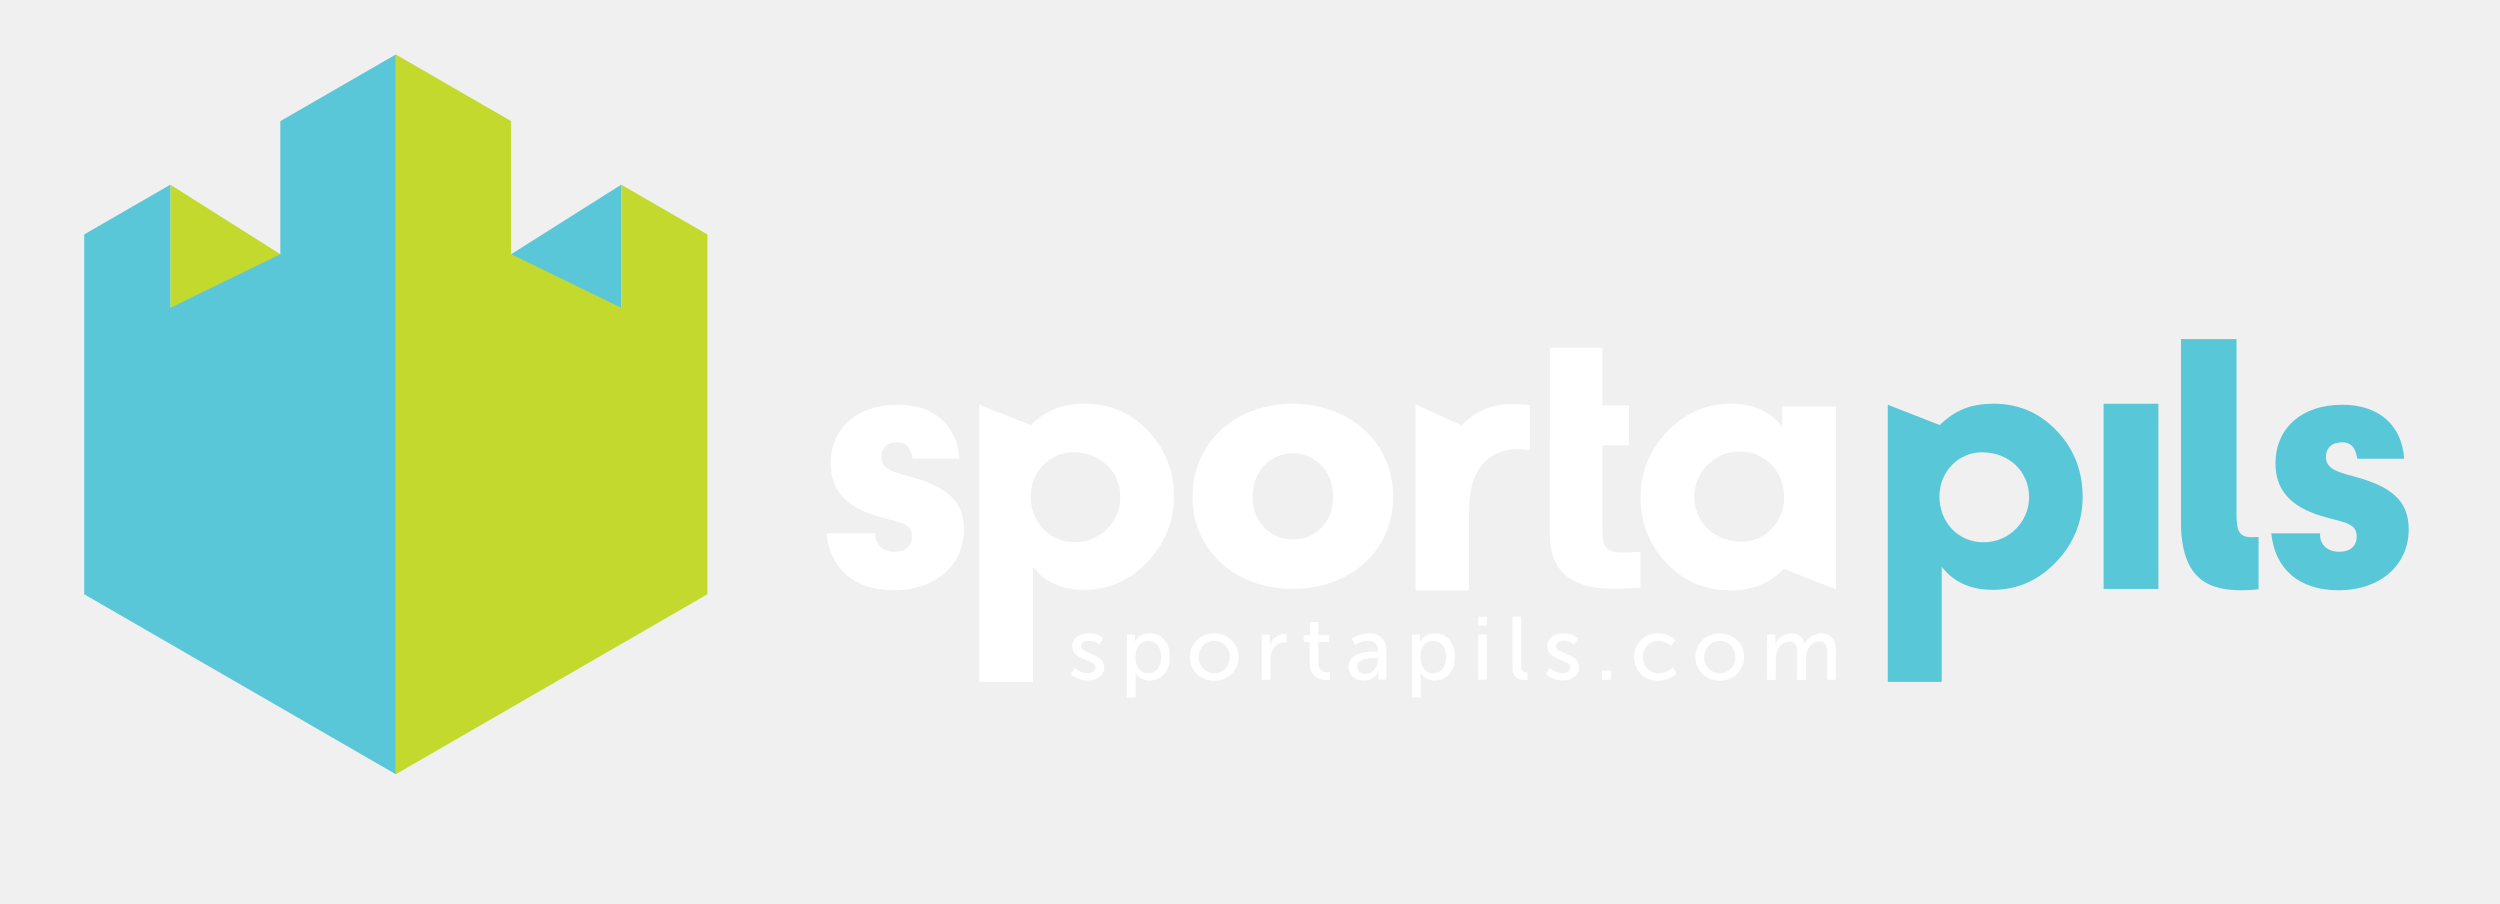
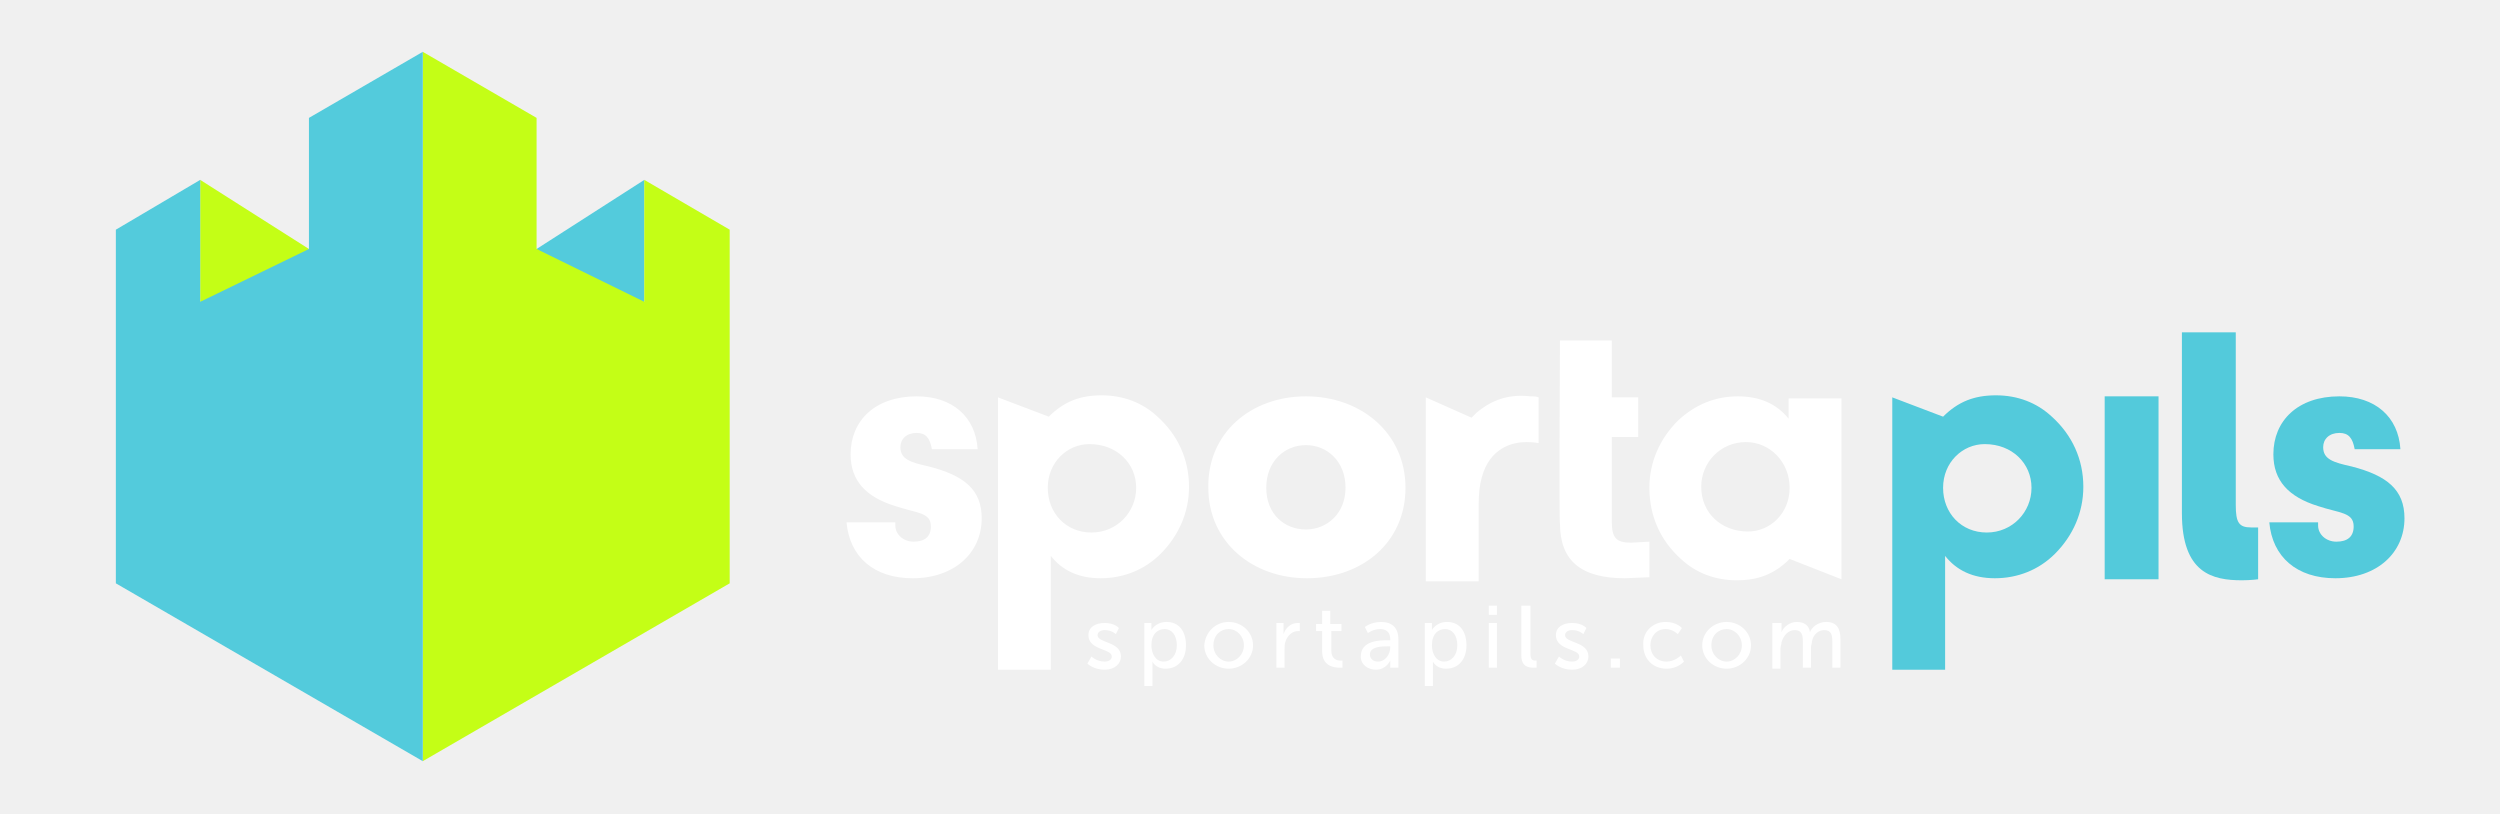
- <svg xmlns="http://www.w3.org/2000/svg" version="1.1" id="Layer_1" x="0" y="0" width="250" viewBox="0 0 242.31 87.54" xml:space="preserve">
-   <style>.st0{fill:#fff}.st1{fill:#58c7d8}.st2{fill:#5ac7d8}.st3{fill:#c4d92d}</style>
-   <path class="st0" d="M125.27 39.13c5.43 0 9.76 3.63 9.76 9.02 0 5.36-4.33 8.93-9.72 8.93-5.4 0-9.72-3.56-9.72-8.93-.01-5.39 4.32-9.02 9.68-9.02zm.04 13.16c2.1 0 3.9-1.57 3.9-4.13 0-2.6-1.8-4.23-3.9-4.23-2.1 0-3.9 1.63-3.9 4.23 0 2.56 1.8 4.13 3.9 4.13z" />
-   <path class="st1" d="M203.89 39.13h5.31v17.95h-5.31V39.13zM211.4 32.87h5.37v16.97c0 1.66.28 2.23 1.49 2.23.34 0 .65-.03.65-.03v5.07s-.75.1-1.62.1c-2.86 0-5.9-.74-5.9-6.59V32.87z" />
-   <path class="st0" d="M99.93 41.2c1.54-1.51 3.12-2.07 5.23-2.07 2.14 0 3.98.69 5.53 2.07 2.04 1.81 3.09 4.18 3.09 6.95 0 2.53-.99 4.8-2.83 6.58-1.65 1.62-3.65 2.44-5.89 2.44-2.24 0-3.85-.82-4.94-2.24v11.16H94.9V39.23l5.03 1.97m4.08 2.64c-2.24 0-4.11 1.84-4.11 4.28 0 2.53 1.84 4.44 4.28 4.44 2.47 0 4.41-2 4.41-4.37-.01-2.48-1.91-4.35-4.58-4.35" />
-   <path class="st1" d="M188.01 41.2c1.54-1.51 3.12-2.07 5.23-2.07 2.14 0 3.98.69 5.53 2.07 2.04 1.81 3.09 4.18 3.09 6.95 0 2.53-.99 4.8-2.83 6.58-1.65 1.62-3.65 2.44-5.89 2.44-2.24 0-3.85-.82-4.94-2.24v11.16h-5.23V39.23l5.04 1.97m4.08 2.64c-2.24 0-4.11 1.84-4.11 4.28 0 2.53 1.84 4.44 4.28 4.44 2.47 0 4.41-2 4.41-4.37-.01-2.48-1.92-4.35-4.58-4.35" />
-   <path class="st0" d="M150.23 33.71h5.09v5.58h2.57v3.87h-2.57v8.3c0 1.58.36 2.1 1.94 2.1.03 0 1.72-.07 1.75-.07v3.49c-.29 0-2.18.1-2.44.1-4.33 0-6.36-1.68-6.36-5.39-.01-.19.02-17.98.02-17.98M147.61 39.2h-.16c-2.63-.25-4.24.65-5.3 1.57v-.06.06c-.18.16-.34.31-.49.46l-4.46-2.03v18.02h5.18V49.7c0-1.08.1-1.97.3-2.7.83-2.97 3.06-3.47 4.43-3.47.7 0 1.17.12 1.17.12v-4.37a2.79 2.79 0 00-.67-.08zM172.9 55.14c-1.55 1.52-3.13 2.08-5.24 2.08-2.15 0-3.99-.69-5.55-2.08-2.04-1.82-3.1-4.19-3.1-6.97 0-2.54.99-4.82 2.84-6.6 1.65-1.62 3.66-2.44 5.91-2.44 2.15 0 3.8.72 4.98 2.24V39.4h5.21v17.72l-5.05-1.98zm-4.09-2.64c2.24 0 4.12-1.85 4.12-4.29 0-2.54-1.88-4.45-4.32-4.45-2.47 0-4.39 2.01-4.39 4.39 0 2.47 1.92 4.35 4.59 4.35M84.84 51.7v.16c0 .95.76 1.62 1.84 1.62s1.71-.54 1.71-1.49c0-1.39-1.37-1.33-3.49-2-2.95-.92-4.38-2.51-4.38-5.08 0-3.33 2.44-5.68 6.5-5.68 3.52 0 5.77 2 5.97 5.23h-4.54c-.19-1.11-.6-1.59-1.49-1.59-.98 0-1.55.57-1.55 1.4 0 1.17 1.05 1.46 2.79 1.93 3.49.95 5.23 2.28 5.23 5.11 0 3.42-2.7 5.9-6.82 5.9-3.81 0-6.15-2.06-6.5-5.52h4.73z" />
-   <path class="st1" d="M224.87 51.7v.16c0 .95.76 1.62 1.84 1.62s1.71-.54 1.71-1.49c0-1.39-1.37-1.33-3.49-2-2.95-.92-4.38-2.51-4.38-5.08 0-3.33 2.44-5.68 6.5-5.68 3.52 0 5.77 2 5.97 5.23h-4.54c-.19-1.11-.6-1.59-1.49-1.59-.98 0-1.55.57-1.55 1.4 0 1.17 1.05 1.46 2.79 1.93 3.49.95 5.23 2.28 5.23 5.11 0 3.42-2.7 5.9-6.82 5.9-3.81 0-6.15-2.06-6.5-5.52h4.73z" />
-   <path class="st0" d="M104.19 64.74s.49.51 1.26.51c.36 0 .73-.19.73-.55 0-.81-2.25-.64-2.25-2.07 0-.8.71-1.25 1.58-1.25.96 0 1.41.48 1.41.48l-.34.63s-.39-.39-1.08-.39c-.36 0-.72.16-.72.54 0 .79 2.25.61 2.25 2.05 0 .73-.62 1.27-1.58 1.27-1.07 0-1.66-.64-1.66-.64l.4-.58zM109.23 61.5h.77v.37c0 .17-.02.32-.02.32h.02s.37-.8 1.47-.8c1.18 0 1.92.94 1.92 2.29 0 1.39-.84 2.29-1.98 2.29-.96 0-1.34-.72-1.34-.72h-.02s.02.16.02.38v1.97h-.84v-6.1zm2.06 3.76c.69 0 1.26-.57 1.26-1.57 0-.95-.51-1.57-1.24-1.57-.66 0-1.26.46-1.26 1.58 0 .78.43 1.56 1.24 1.56zM117.69 61.39c1.31 0 2.36.96 2.36 2.29s-1.06 2.3-2.36 2.3c-1.31 0-2.36-.97-2.36-2.3 0-1.33 1.06-2.29 2.36-2.29zm0 3.87c.83 0 1.51-.66 1.51-1.58 0-.91-.68-1.56-1.51-1.56-.82 0-1.51.65-1.51 1.56.01.92.69 1.58 1.51 1.58zM122.28 61.5h.81v.76c0 .18-.02.33-.02.33h.02c.2-.64.71-1.14 1.39-1.14.11 0 .22.02.22.02v.83s-.11-.03-.24-.03c-.54 0-1.03.38-1.23 1.03-.08.25-.1.52-.1.79v1.79h-.84V61.5zM126.93 62.23h-.57v-.68h.6v-1.26h.81v1.26h1.06v.68h-1.06v1.95c0 .87.61.99.94.99.12 0 .2-.02.2-.02v.74s-.12.02-.29.02c-.56 0-1.68-.17-1.68-1.64v-2.04zM133.35 63.14h.19v-.08c0-.72-.41-.96-.96-.96-.68 0-1.22.42-1.22.42l-.35-.61s.63-.52 1.64-.52c1.11 0 1.73.61 1.73 1.71v2.77h-.78v-.42c0-.2.02-.35.02-.35h-.02s-.35.87-1.4.87c-.75 0-1.49-.46-1.49-1.33 0-1.44 1.9-1.5 2.64-1.5zm-.97 2.17c.71 0 1.17-.74 1.17-1.39v-.14h-.22c-.63 0-1.78.04-1.78.83.01.35.28.7.83.7zM136.86 61.5h.77v.37c0 .17-.02.32-.02.32h.02s.37-.8 1.47-.8c1.18 0 1.92.94 1.92 2.29 0 1.39-.84 2.29-1.98 2.29-.96 0-1.34-.72-1.34-.72h-.02s.02.16.02.38v1.97h-.84v-6.1zm2.05 3.76c.69 0 1.26-.57 1.26-1.57 0-.95-.51-1.57-1.24-1.57-.66 0-1.26.46-1.26 1.58 0 .78.43 1.56 1.24 1.56zM143.27 59.77h.85v.86h-.85v-.86zm0 1.73h.84v4.38h-.84V61.5zM146.6 59.77h.84v4.77c0 .53.21.62.47.62.08 0 .15-.01.15-.01v.74s-.13.02-.28.02c-.48 0-1.18-.13-1.18-1.23v-4.91zM150.22 64.74s.49.51 1.26.51c.36 0 .73-.19.73-.55 0-.81-2.25-.64-2.25-2.07 0-.8.71-1.25 1.58-1.25.96 0 1.41.48 1.41.48l-.34.63s-.39-.39-1.08-.39c-.36 0-.72.16-.72.54 0 .79 2.25.61 2.25 2.05 0 .73-.62 1.27-1.58 1.27-1.07 0-1.66-.64-1.66-.64l.4-.58zM155.27 64.99h.88v.89h-.88v-.89zM160.72 61.39c1.1 0 1.65.64 1.65.64l-.4.59s-.47-.5-1.21-.5c-.88 0-1.52.66-1.52 1.56 0 .89.64 1.58 1.55 1.58.81 0 1.35-.59 1.35-.59l.34.61s-.61.7-1.75.7c-1.38 0-2.35-.98-2.35-2.29 0-1.3.97-2.3 2.34-2.3zM166.69 61.39c1.31 0 2.36.96 2.36 2.29s-1.06 2.3-2.36 2.3c-1.31 0-2.36-.97-2.36-2.3 0-1.33 1.05-2.29 2.36-2.29zm0 3.87c.83 0 1.51-.66 1.51-1.58 0-.91-.68-1.56-1.51-1.56-.82 0-1.51.65-1.51 1.56 0 .92.69 1.58 1.51 1.58zM171.27 61.5h.81v.58c0 .17-.02.32-.02.32h.02c.21-.51.82-1 1.51-1 .74 0 1.17.34 1.32 1h.02c.24-.53.85-1 1.56-1 .99 0 1.45.56 1.45 1.68v2.81h-.84v-2.62c0-.61-.12-1.1-.78-1.1-.61 0-1.07.52-1.23 1.12-.04.18-.06.38-.06.61v2h-.84v-2.62c0-.57-.09-1.1-.76-1.1-.64 0-1.09.53-1.26 1.15-.04.17-.05.37-.05.57v2h-.84v-4.4z" />
+ <svg xmlns="http://www.w3.org/2000/svg" version="1.1" id="Layer_1" x="0" y="0" viewBox="0 0 246 80" xml:space="preserve">
+   <style>.st0{fill:#fff}.st1{fill:#53cadb}.st2{fill:#53cbdc}.st3{fill:#c4fe16}</style>
+   <path class="st0" d="M128.5 39c5.4 0 9.8 3.6 9.8 9s-4.3 8.9-9.7 8.9-9.7-3.6-9.7-8.9c-.1-5.4 4.2-9 9.6-9zm0 13.1c2.1 0 3.9-1.6 3.9-4.1 0-2.6-1.8-4.2-3.9-4.2s-3.9 1.6-3.9 4.2 1.8 4.1 3.9 4.1z" />
+   <path class="st1" d="M207.1 39h5.3v18h-5.3V39zM214.6 32.7h5.4v17c0 1.7.3 2.2 1.5 2.2h.7V57s-.7.1-1.6.1c-2.9 0-5.9-.7-5.9-6.6V32.7z" />
+   <path class="st0" d="M103.2 41c1.5-1.5 3.1-2.1 5.2-2.1s4 .7 5.5 2.1c2 1.8 3.1 4.2 3.1 6.9 0 2.5-1 4.8-2.8 6.6-1.6 1.6-3.7 2.4-5.9 2.4s-3.8-.8-4.9-2.2v11.2h-5.2V39.1l5 1.9m4 2.7c-2.2 0-4.1 1.8-4.1 4.3s1.8 4.4 4.3 4.4 4.4-2 4.4-4.4c0-2.4-1.9-4.3-4.6-4.3" />
+   <path class="st1" d="M191.2 41c1.5-1.5 3.1-2.1 5.2-2.1s4 .7 5.5 2.1c2 1.8 3.1 4.2 3.1 6.9 0 2.5-1 4.8-2.8 6.6-1.6 1.6-3.7 2.4-5.9 2.4s-3.8-.8-4.9-2.2v11.2h-5.2V39.1l5 1.9m4.1 2.7c-2.2 0-4.1 1.8-4.1 4.3s1.8 4.4 4.3 4.4 4.4-2 4.4-4.4c0-2.4-1.9-4.3-4.6-4.3" />
+   <path class="st0" d="M153.5 33.5h5.1v5.6h2.6V43h-2.6v8.3c0 1.6.4 2.1 1.9 2.1 0 0 1.7-.1 1.8-.1v3.5c-.3 0-2.2.1-2.4.1-4.3 0-6.4-1.7-6.4-5.4-.1-.2 0-18 0-18M150.8 39h-.2c-2.6-.3-4.2.7-5.3 1.6v-.1.1l-.5.5-4.5-2v18.1h5.2v-7.5c0-1.1.1-2 .3-2.7.8-3 3.1-3.5 4.4-3.5.7 0 1.2.1 1.2.1v-4.4c.1-.1-.2-.2-.6-.2zM176.1 55c-1.5 1.5-3.1 2.1-5.2 2.1s-4-.7-5.5-2.1c-2-1.8-3.1-4.2-3.1-7 0-2.5 1-4.8 2.8-6.6 1.7-1.6 3.7-2.4 5.9-2.4 2.1 0 3.8.7 5 2.2v-2h5.2V57l-5.1-2zm-4.1-2.7c2.2 0 4.1-1.8 4.1-4.3s-1.9-4.5-4.3-4.5c-2.5 0-4.4 2-4.4 4.4 0 2.6 2 4.4 4.6 4.4M88.1 51.5v.2c0 .9.8 1.6 1.8 1.6 1.1 0 1.7-.5 1.7-1.5 0-1.4-1.4-1.3-3.5-2-2.9-.9-4.4-2.5-4.4-5.1 0-3.3 2.4-5.7 6.5-5.7 3.5 0 5.8 2 6 5.2h-4.5c-.2-1.1-.6-1.6-1.5-1.6-1 0-1.6.6-1.6 1.4 0 1.2 1 1.5 2.8 1.9 3.5.9 5.2 2.3 5.2 5.1 0 3.4-2.7 5.9-6.8 5.9-3.8 0-6.2-2.1-6.5-5.5h4.8z" />
+   <path class="st1" d="M228.1 51.5v.2c0 .9.8 1.6 1.8 1.6 1.1 0 1.7-.5 1.7-1.5 0-1.4-1.4-1.3-3.5-2-2.9-.9-4.4-2.5-4.4-5.1 0-3.3 2.4-5.7 6.5-5.7 3.5 0 5.8 2 6 5.2h-4.5c-.2-1.1-.6-1.6-1.5-1.6-1 0-1.6.6-1.6 1.4 0 1.2 1 1.5 2.8 1.9 3.5.9 5.2 2.3 5.2 5.1 0 3.4-2.7 5.9-6.8 5.9-3.8 0-6.2-2.1-6.5-5.5h4.8z" />
+   <path class="st0" d="M107.4 64.6s.5.5 1.3.5c.4 0 .7-.2.7-.5 0-.8-2.3-.6-2.3-2.1 0-.8.7-1.2 1.6-1.2 1 0 1.4.5 1.4.5l-.3.6s-.4-.4-1.1-.4c-.4 0-.7.2-.7.5 0 .8 2.3.6 2.3 2.1 0 .7-.6 1.3-1.6 1.3-1.1 0-1.7-.6-1.7-.6l.4-.7zM112.5 61.3h.8v.7s.4-.8 1.5-.8c1.2 0 1.9.9 1.9 2.3s-.8 2.3-2 2.3c-1 0-1.3-.7-1.3-.7v2.4h-.8v-6.2zm2 3.8c.7 0 1.3-.6 1.3-1.6s-.5-1.6-1.2-1.6-1.3.5-1.3 1.6c0 .8.4 1.6 1.2 1.6zM120.9 61.2c1.3 0 2.4 1 2.4 2.3 0 1.3-1.1 2.3-2.4 2.3-1.3 0-2.4-1-2.4-2.3.1-1.3 1.1-2.3 2.4-2.3zm0 3.9c.8 0 1.5-.7 1.5-1.6 0-.9-.7-1.6-1.5-1.6s-1.5.6-1.5 1.6c0 .9.7 1.6 1.5 1.6zM125.5 61.3h.8v1.1c.2-.6.7-1.1 1.4-1.1h.2v.8h-.2c-.5 0-1 .4-1.2 1-.1.3-.1.5-.1.8v1.8h-.8v-4.4zM130.1 62.1h-.6v-.7h.6v-1.3h.8v1.3h1.1v.7h-1V64c0 .9.6 1 .9 1h.2v.7h-.3c-.6 0-1.7-.2-1.7-1.6v-2zM136.6 63h.2v-.1c0-.7-.4-1-1-1-.7 0-1.2.4-1.2.4l-.3-.6s.6-.5 1.6-.5c1.1 0 1.7.6 1.7 1.7v2.8h-.8v-.4-.3s-.4.9-1.4.9c-.8 0-1.5-.5-1.5-1.3 0-1.6 1.9-1.6 2.7-1.6zm-1 2.1c.7 0 1.2-.7 1.2-1.4v-.1h-.2c-.6 0-1.8 0-1.8.8 0 .4.3.7.8.7zM140.1 61.3h.8v.7s.4-.8 1.5-.8c1.2 0 1.9.9 1.9 2.3s-.8 2.3-2 2.3c-1 0-1.3-.7-1.3-.7v2.4h-.8v-6.2zm2 3.8c.7 0 1.3-.6 1.3-1.6s-.5-1.6-1.2-1.6-1.3.5-1.3 1.6c0 .8.4 1.6 1.2 1.6zM146.5 59.6h.8v.9h-.8v-.9zm0 1.7h.8v4.4h-.8v-4.4zM149.8 59.6h.8v4.8c0 .5.2.6.5.6h.1v.7h-.3c-.5 0-1.2-.1-1.2-1.2v-4.9zM153.4 64.6s.5.5 1.3.5c.4 0 .7-.2.7-.5 0-.8-2.3-.6-2.3-2.1 0-.8.7-1.2 1.6-1.2 1 0 1.4.5 1.4.5l-.3.6s-.4-.4-1.1-.4c-.4 0-.7.2-.7.5 0 .8 2.3.6 2.3 2.1 0 .7-.6 1.3-1.6 1.3-1.1 0-1.7-.6-1.7-.6l.4-.7zM158.5 64.8h.9v.9h-.9v-.9zM163.9 61.2c1.1 0 1.6.6 1.6.6l-.4.6s-.5-.5-1.2-.5c-.9 0-1.5.7-1.5 1.6 0 .9.6 1.6 1.6 1.6.8 0 1.4-.6 1.4-.6l.3.6s-.6.7-1.7.7c-1.4 0-2.3-1-2.3-2.3-.1-1.3.9-2.3 2.2-2.3zM169.9 61.2c1.3 0 2.4 1 2.4 2.3 0 1.3-1.1 2.3-2.4 2.3-1.3 0-2.4-1-2.4-2.3 0-1.3 1.1-2.3 2.4-2.3zm0 3.9c.8 0 1.5-.7 1.5-1.6 0-.9-.7-1.6-1.5-1.6s-1.5.6-1.5 1.6c0 .9.7 1.6 1.5 1.6zM174.5 61.3h.8V62.2c.2-.5.8-1 1.5-1s1.2.3 1.3 1c.2-.5.8-1 1.6-1 1 0 1.4.6 1.4 1.7v2.8h-.8v-2.6c0-.6-.1-1.1-.8-1.1-.6 0-1.1.5-1.2 1.1 0 .2-.1.4-.1.6v2h-.8v-2.6c0-.6-.1-1.1-.8-1.1-.6 0-1.1.5-1.3 1.2 0 .2-.1.4-.1.6v2h-.8v-4.5z" />
  <g>
-     <path class="st2" d="M49.43 34h10.78V17.9l-10.67 6.74z" />
-     <path class="st3" d="M60.21 17.9v11.93l-10.67-5.19v-12.9L38.36 5.28v69.76l30.2-17.44V22.72zM27.29 34H16.51V17.9l10.66 6.74z" />
-     <path class="st2" d="M16.51 17.9v11.93l10.66-5.19v-12.9l11.19-6.46v69.76L8.16 57.6V22.72z" />
+     <path class="st2" d="M52.6 33.8h10.8V17.7l-10.6 6.8z" />
+     <path class="st3" d="M63.4 17.7v12l-10.6-5.2V11.6L41.6 5.1v69.8l30.2-17.5V22.6zM30.5 33.8H19.7V17.7l10.7 6.8z" />
+     <path class="st2" d="M19.7 17.7v12l10.7-5.2V11.6l11.2-6.5v69.8L11.4 57.4V22.6z" />
  </g>
</svg>
